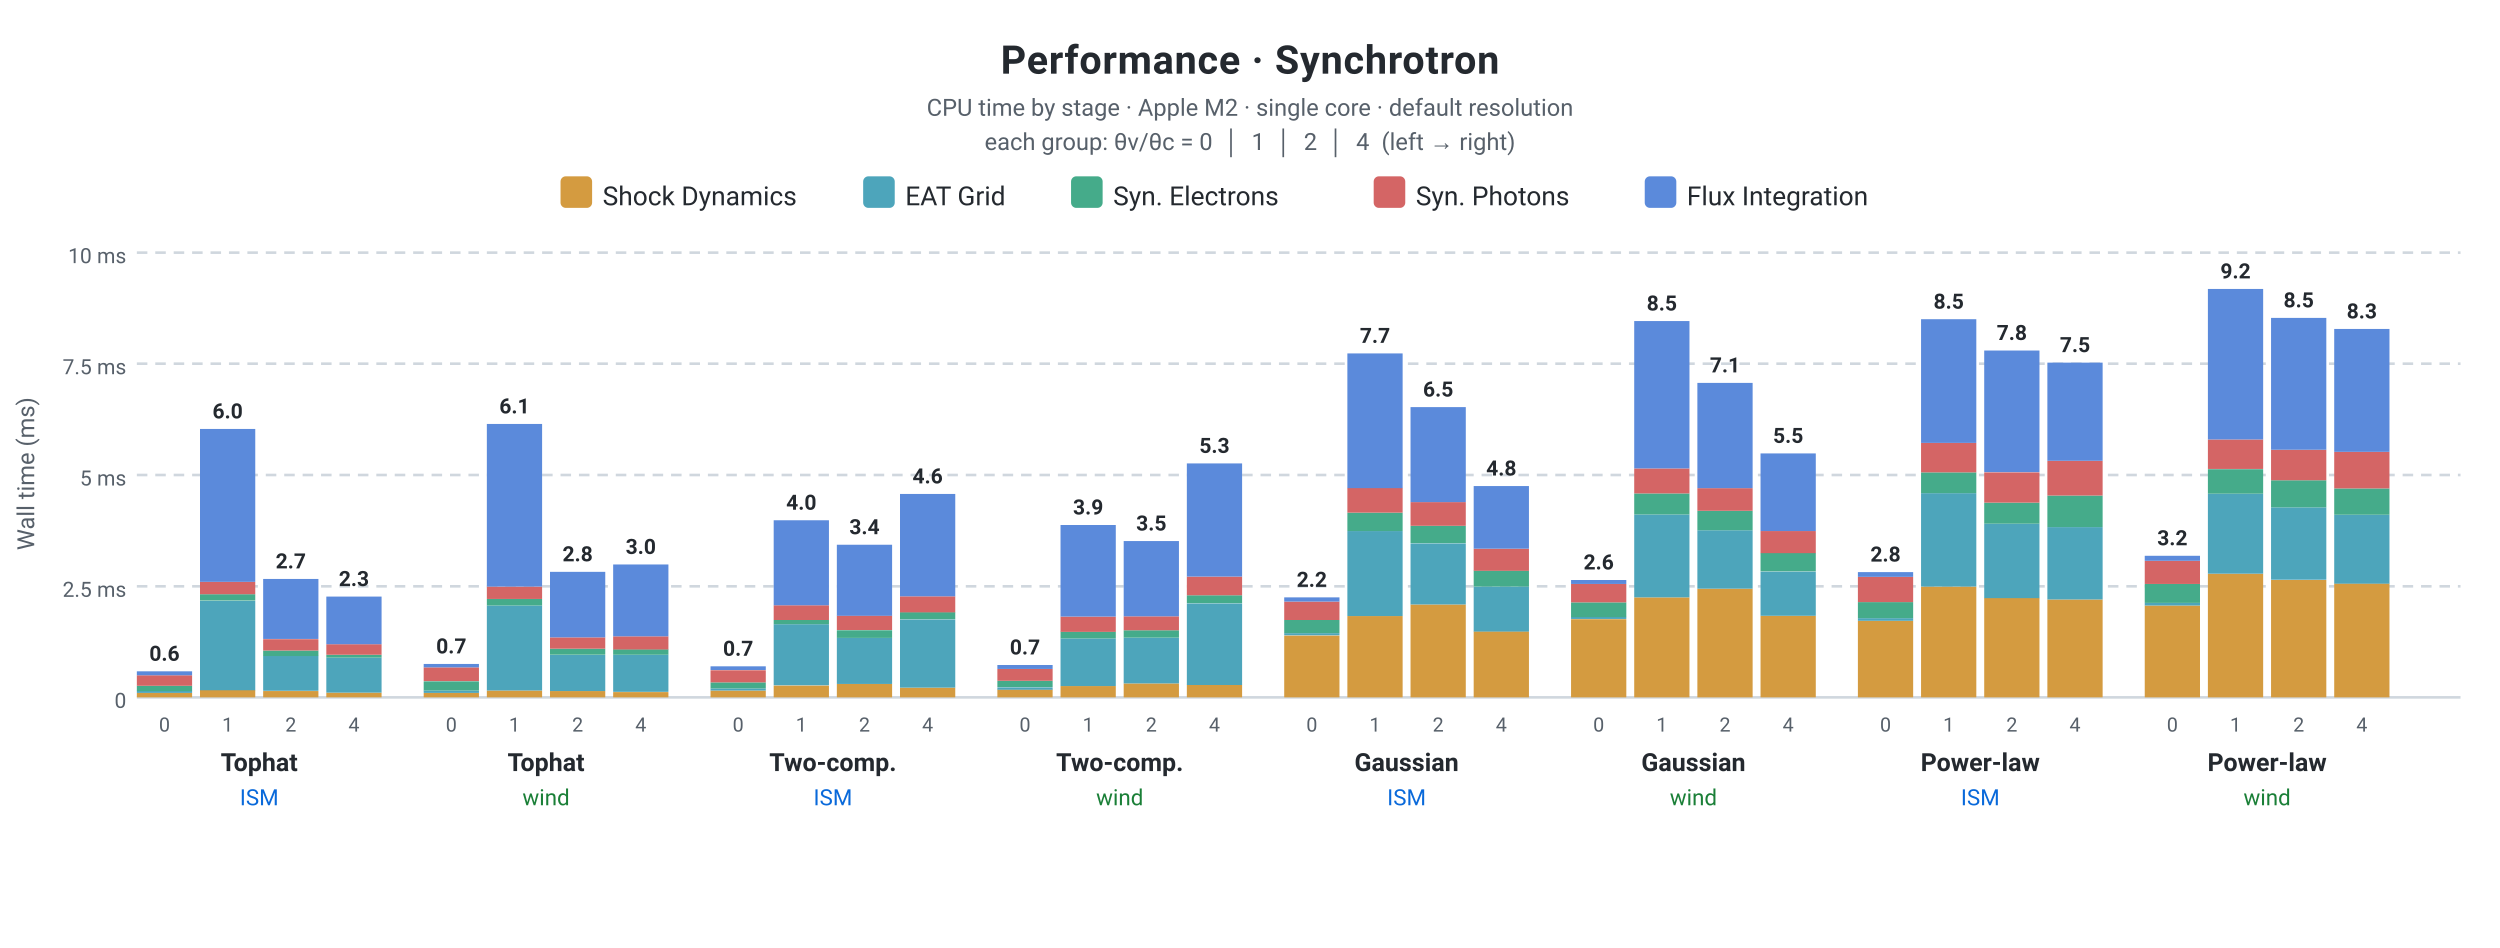
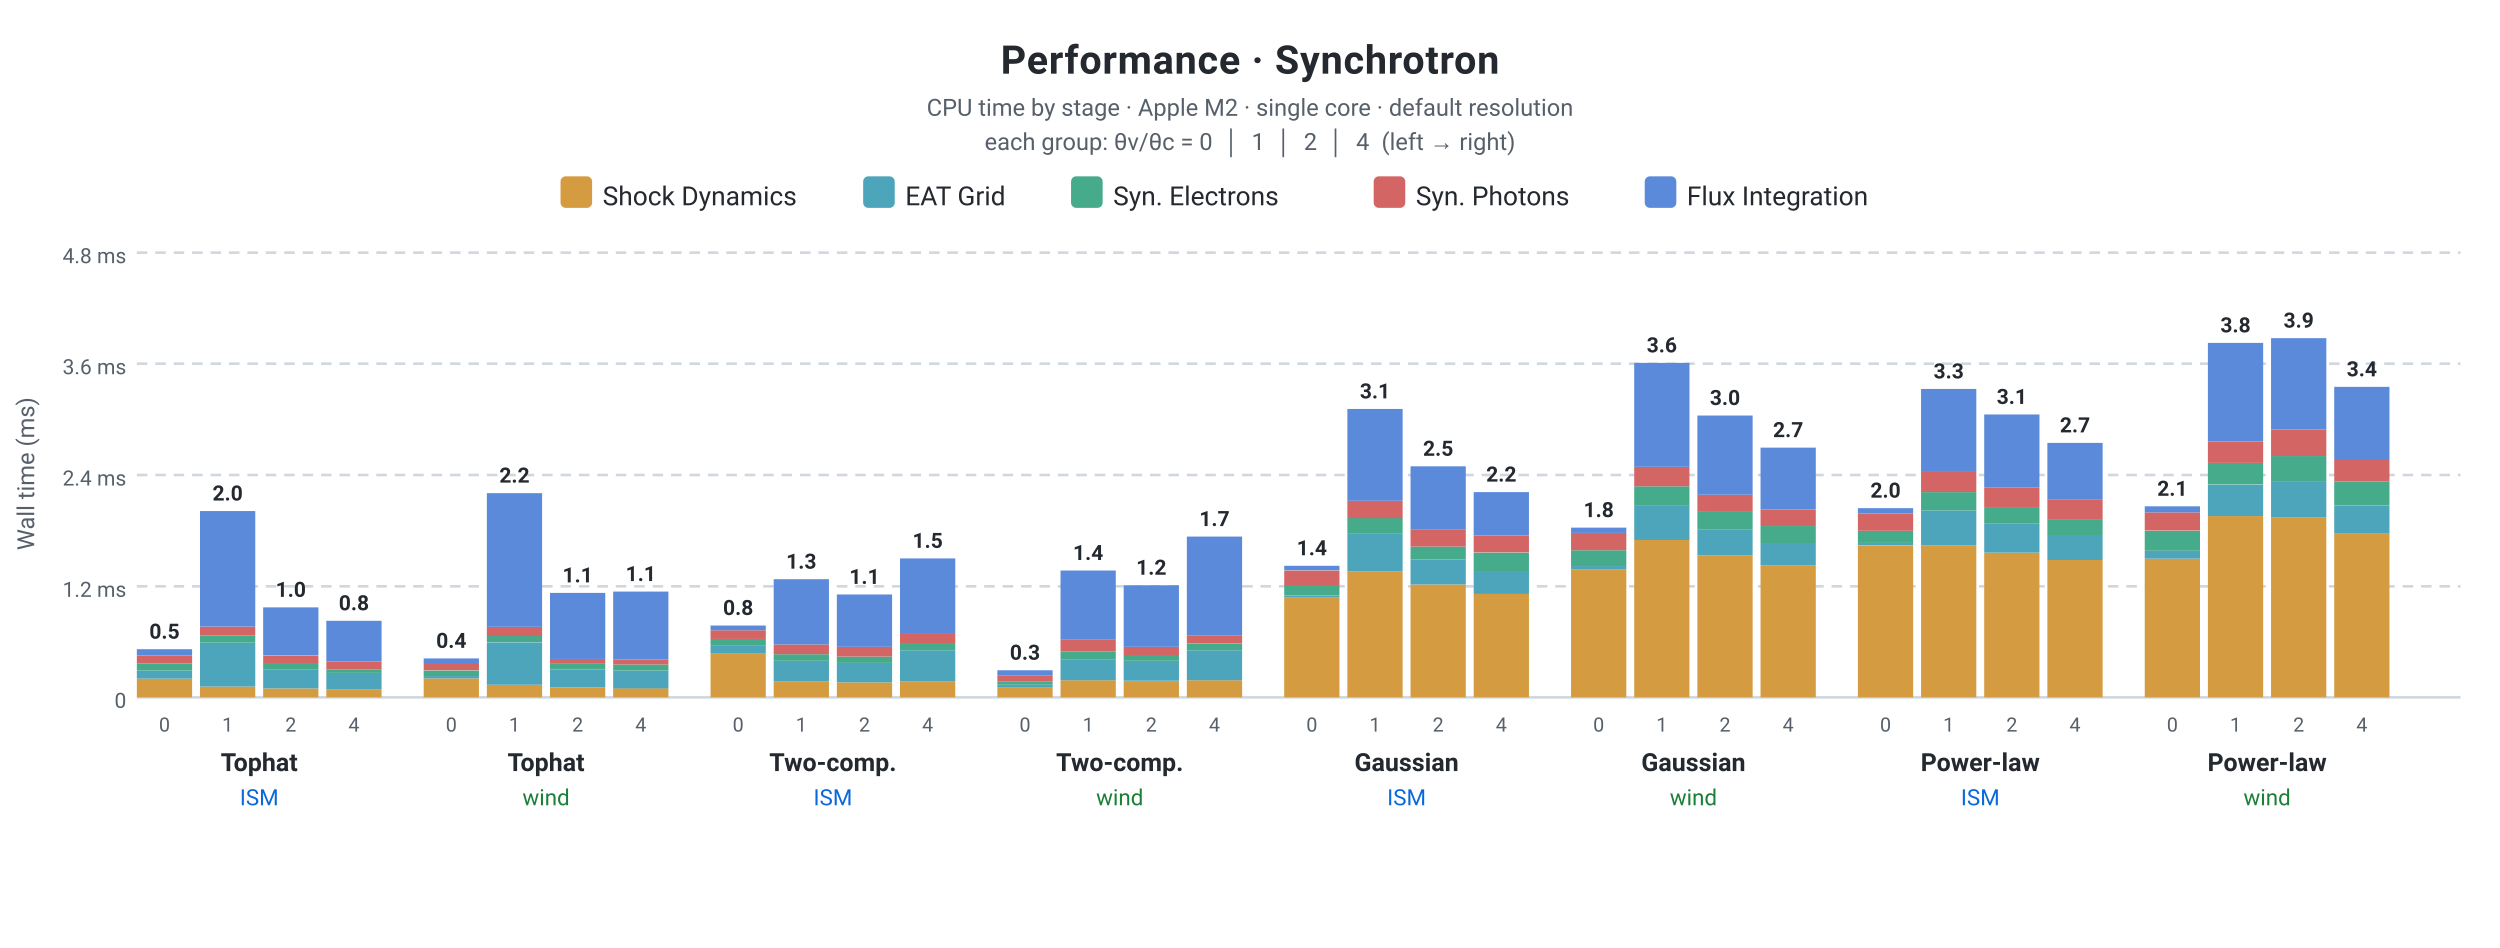
<svg xmlns="http://www.w3.org/2000/svg" viewBox="0 0 950 360" font-family="-apple-system, 'Segoe UI', Roboto, 'Helvetica Neue', Arial, sans-serif">
  <style>
    .cp { fill: #24292F; }
    .cs { fill: #57606A; }
    .cb { fill: #24292F; }
    .mi { fill: #0969DA; }
    .mw { fill: #1A7F37; }
    .gl { stroke: #D0D7DE; fill: none; }
  </style>
  <rect width="950" height="360" fill="transparent" rx="12" />
  <text x="475" y="28" text-anchor="middle" font-size="15" font-weight="700" class="cp" letter-spacing="0.3">Performance · Synchrotron</text>
  <text x="475" y="44" text-anchor="middle" font-size="9" class="cs">CPU time by stage · Apple M2 · single core · default resolution</text>
  <text x="475" y="57" text-anchor="middle" font-size="9" class="cs">each group: θv/θc = 0 │ 1 │ 2 │ 4 (left → right)</text>
  <rect x="213" y="67" width="12" height="12" rx="2" fill="#D49B40" />
  <text x="229" y="78" font-size="10" class="cb">Shock Dynamics</text>
  <rect x="328" y="67" width="12" height="12" rx="2" fill="#4DA5BB" />
  <text x="344" y="78" font-size="10" class="cb">EAT Grid</text>
  <rect x="407" y="67" width="12" height="12" rx="2" fill="#45AB8A" />
  <text x="423" y="78" font-size="10" class="cb">Syn. Electrons</text>
  <rect x="522" y="67" width="12" height="12" rx="2" fill="#D46565" />
  <text x="538" y="78" font-size="10" class="cb">Syn. Photons</text>
  <rect x="625" y="67" width="12" height="12" rx="2" fill="#5B8ADB" />
  <text x="641" y="78" font-size="10" class="cb">Flux Integration</text>
  <line x1="52" y1="265" x2="935" y2="265" class="gl" stroke-width="1" />
  <line x1="52" y1="222.8" x2="935" y2="222.8" class="gl" stroke-width="1" stroke-dasharray="4,3" />
-   <text x="48" y="226.8" text-anchor="end" font-size="8" class="cs">2.5 ms</text>
+   <text x="48" y="226.8" text-anchor="end" font-size="8" class="cs">1.2 ms</text>
  <line x1="52" y1="180.5" x2="935" y2="180.5" class="gl" stroke-width="1" stroke-dasharray="4,3" />
-   <text x="48" y="184.5" text-anchor="end" font-size="8" class="cs">5 ms</text>
+   <text x="48" y="184.5" text-anchor="end" font-size="8" class="cs">2.4 ms</text>
  <line x1="52" y1="138.2" x2="935" y2="138.2" class="gl" stroke-width="1" stroke-dasharray="4,3" />
-   <text x="48" y="142.2" text-anchor="end" font-size="8" class="cs">7.5 ms</text>
+   <text x="48" y="142.2" text-anchor="end" font-size="8" class="cs">3.6 ms</text>
  <line x1="52" y1="96.0" x2="935" y2="96.0" class="gl" stroke-width="1" stroke-dasharray="4,3" />
-   <text x="48" y="100.0" text-anchor="end" font-size="8" class="cs">10 ms</text>
+   <text x="48" y="100.0" text-anchor="end" font-size="8" class="cs">4.8 ms</text>
  <text x="48" y="269" text-anchor="end" font-size="8" class="cs">0</text>
-   <rect x="52.0" y="263.3" width="21" height="1.7" fill="#D49B40" />
-   <rect x="52.0" y="262.5" width="21" height="0.8" fill="#4DA5BB" />
-   <rect x="52.0" y="260.6" width="21" height="2.0" fill="#45AB8A" />
-   <rect x="52.0" y="256.6" width="21" height="4.0" fill="#D46565" />
-   <rect x="52.0" y="255.1" width="21" height="1.5" fill="#5B8ADB" />
-   <text x="62.5" y="251.1" text-anchor="middle" font-size="8" font-weight="600" class="cb">0.6</text>
-   <rect x="76.0" y="262.2" width="21" height="2.8" fill="#D49B40" />
-   <rect x="76.0" y="228.3" width="21" height="34.0" fill="#4DA5BB" />
-   <rect x="76.0" y="225.8" width="21" height="2.4" fill="#45AB8A" />
-   <rect x="76.0" y="221.1" width="21" height="4.7" fill="#D46565" />
-   <rect x="76.0" y="163.0" width="21" height="58.1" fill="#5B8ADB" />
-   <text x="86.5" y="159.0" text-anchor="middle" font-size="8" font-weight="600" class="cb">6.0</text>
-   <rect x="100.0" y="262.6" width="21" height="2.4" fill="#D49B40" />
-   <rect x="100.0" y="249.2" width="21" height="13.3" fill="#4DA5BB" />
-   <rect x="100.0" y="247.2" width="21" height="2.1" fill="#45AB8A" />
-   <rect x="100.0" y="242.9" width="21" height="4.3" fill="#D46565" />
-   <rect x="100.0" y="220.0" width="21" height="22.8" fill="#5B8ADB" />
-   <text x="110.5" y="216.0" text-anchor="middle" font-size="8" font-weight="600" class="cb">2.7</text>
-   <rect x="124.0" y="263.2" width="21" height="1.8" fill="#D49B40" />
-   <rect x="124.0" y="249.9" width="21" height="13.3" fill="#4DA5BB" />
-   <rect x="124.0" y="248.8" width="21" height="1.1" fill="#45AB8A" />
-   <rect x="124.0" y="244.8" width="21" height="4.0" fill="#D46565" />
-   <rect x="124.0" y="226.7" width="21" height="18.1" fill="#5B8ADB" />
-   <text x="134.5" y="222.7" text-anchor="middle" font-size="8" font-weight="600" class="cb">2.3</text>
-   <rect x="161.0" y="263.3" width="21" height="1.7" fill="#D49B40" />
-   <rect x="161.0" y="262.4" width="21" height="0.9" fill="#4DA5BB" />
-   <rect x="161.0" y="258.9" width="21" height="3.5" fill="#45AB8A" />
-   <rect x="161.0" y="253.6" width="21" height="5.2" fill="#D46565" />
-   <rect x="161.0" y="252.3" width="21" height="1.3" fill="#5B8ADB" />
-   <text x="171.5" y="248.3" text-anchor="middle" font-size="8" font-weight="600" class="cb">0.7</text>
-   <rect x="185.0" y="262.4" width="21" height="2.6" fill="#D49B40" />
-   <rect x="185.0" y="230.1" width="21" height="32.3" fill="#4DA5BB" />
-   <rect x="185.0" y="227.6" width="21" height="2.5" fill="#45AB8A" />
-   <rect x="185.0" y="222.9" width="21" height="4.7" fill="#D46565" />
-   <rect x="185.0" y="161.1" width="21" height="61.8" fill="#5B8ADB" />
-   <text x="195.5" y="157.1" text-anchor="middle" font-size="8" font-weight="600" class="cb">6.1</text>
-   <rect x="209.0" y="262.6" width="21" height="2.4" fill="#D49B40" />
-   <rect x="209.0" y="248.9" width="21" height="13.7" fill="#4DA5BB" />
-   <rect x="209.0" y="246.5" width="21" height="2.3" fill="#45AB8A" />
-   <rect x="209.0" y="242.2" width="21" height="4.3" fill="#D46565" />
-   <rect x="209.0" y="217.3" width="21" height="24.9" fill="#5B8ADB" />
-   <text x="219.5" y="213.3" text-anchor="middle" font-size="8" font-weight="600" class="cb">2.8</text>
-   <rect x="233.0" y="263.0" width="21" height="2.0" fill="#D49B40" />
-   <rect x="233.0" y="248.8" width="21" height="14.1" fill="#4DA5BB" />
-   <rect x="233.0" y="246.7" width="21" height="2.1" fill="#45AB8A" />
-   <rect x="233.0" y="241.8" width="21" height="5.0" fill="#D46565" />
-   <rect x="233.0" y="214.5" width="21" height="27.3" fill="#5B8ADB" />
-   <text x="243.5" y="210.5" text-anchor="middle" font-size="8" font-weight="600" class="cb">3.0</text>
-   <rect x="270.0" y="262.4" width="21" height="2.6" fill="#D49B40" />
-   <rect x="270.0" y="261.6" width="21" height="0.8" fill="#4DA5BB" />
-   <rect x="270.0" y="259.3" width="21" height="2.3" fill="#45AB8A" />
-   <rect x="270.0" y="254.7" width="21" height="4.6" fill="#D46565" />
-   <rect x="270.0" y="253.2" width="21" height="1.4" fill="#5B8ADB" />
-   <text x="280.5" y="249.2" text-anchor="middle" font-size="8" font-weight="600" class="cb">0.7</text>
-   <rect x="294.0" y="260.5" width="21" height="4.5" fill="#D49B40" />
-   <rect x="294.0" y="237.2" width="21" height="23.2" fill="#4DA5BB" />
-   <rect x="294.0" y="235.6" width="21" height="1.6" fill="#45AB8A" />
-   <rect x="294.0" y="230.0" width="21" height="5.6" fill="#D46565" />
-   <rect x="294.0" y="197.7" width="21" height="32.3" fill="#5B8ADB" />
-   <text x="304.5" y="193.7" text-anchor="middle" font-size="8" font-weight="600" class="cb">4.0</text>
-   <rect x="318.0" y="259.9" width="21" height="5.1" fill="#D49B40" />
-   <rect x="318.0" y="242.4" width="21" height="17.5" fill="#4DA5BB" />
-   <rect x="318.0" y="239.5" width="21" height="2.9" fill="#45AB8A" />
-   <rect x="318.0" y="233.9" width="21" height="5.5" fill="#D46565" />
-   <rect x="318.0" y="207.0" width="21" height="27.0" fill="#5B8ADB" />
-   <text x="328.5" y="203.0" text-anchor="middle" font-size="8" font-weight="600" class="cb">3.4</text>
-   <rect x="342.0" y="261.3" width="21" height="3.7" fill="#D49B40" />
-   <rect x="342.0" y="235.4" width="21" height="25.9" fill="#4DA5BB" />
-   <rect x="342.0" y="232.6" width="21" height="2.7" fill="#45AB8A" />
-   <rect x="342.0" y="226.6" width="21" height="6.1" fill="#D46565" />
-   <rect x="342.0" y="187.7" width="21" height="38.9" fill="#5B8ADB" />
-   <text x="352.5" y="183.7" text-anchor="middle" font-size="8" font-weight="600" class="cb">4.6</text>
-   <rect x="379.0" y="262.0" width="21" height="3.0" fill="#D49B40" />
-   <rect x="379.0" y="261.2" width="21" height="0.9" fill="#4DA5BB" />
-   <rect x="379.0" y="258.7" width="21" height="2.4" fill="#45AB8A" />
-   <rect x="379.0" y="254.2" width="21" height="4.5" fill="#D46565" />
-   <rect x="379.0" y="252.7" width="21" height="1.5" fill="#5B8ADB" />
-   <text x="389.5" y="248.7" text-anchor="middle" font-size="8" font-weight="600" class="cb">0.7</text>
-   <rect x="403.0" y="260.7" width="21" height="4.3" fill="#D49B40" />
-   <rect x="403.0" y="242.6" width="21" height="18.1" fill="#4DA5BB" />
-   <rect x="403.0" y="240.0" width="21" height="2.6" fill="#45AB8A" />
-   <rect x="403.0" y="234.3" width="21" height="5.8" fill="#D46565" />
-   <rect x="403.0" y="199.5" width="21" height="34.8" fill="#5B8ADB" />
-   <text x="413.5" y="195.5" text-anchor="middle" font-size="8" font-weight="600" class="cb">3.9</text>
-   <rect x="427.0" y="259.7" width="21" height="5.3" fill="#D49B40" />
-   <rect x="427.0" y="242.3" width="21" height="17.4" fill="#4DA5BB" />
-   <rect x="427.0" y="239.5" width="21" height="2.8" fill="#45AB8A" />
-   <rect x="427.0" y="234.2" width="21" height="5.3" fill="#D46565" />
-   <rect x="427.0" y="205.6" width="21" height="28.6" fill="#5B8ADB" />
-   <text x="437.5" y="201.6" text-anchor="middle" font-size="8" font-weight="600" class="cb">3.5</text>
-   <rect x="451.0" y="260.2" width="21" height="4.8" fill="#D49B40" />
-   <rect x="451.0" y="229.3" width="21" height="31.0" fill="#4DA5BB" />
-   <rect x="451.0" y="226.2" width="21" height="3.0" fill="#45AB8A" />
-   <rect x="451.0" y="219.1" width="21" height="7.1" fill="#D46565" />
-   <rect x="451.0" y="176.1" width="21" height="43.0" fill="#5B8ADB" />
-   <text x="461.5" y="172.1" text-anchor="middle" font-size="8" font-weight="600" class="cb">5.3</text>
-   <rect x="488.0" y="241.5" width="21" height="23.5" fill="#D49B40" />
-   <rect x="488.0" y="240.6" width="21" height="0.8" fill="#4DA5BB" />
-   <rect x="488.0" y="235.6" width="21" height="5.0" fill="#45AB8A" />
-   <rect x="488.0" y="228.6" width="21" height="7.0" fill="#D46565" />
-   <rect x="488.0" y="227.0" width="21" height="1.6" fill="#5B8ADB" />
-   <text x="498.5" y="223.0" text-anchor="middle" font-size="8" font-weight="600" class="cb">2.2</text>
-   <rect x="512.0" y="234.1" width="21" height="30.9" fill="#D49B40" />
-   <rect x="512.0" y="201.8" width="21" height="32.3" fill="#4DA5BB" />
-   <rect x="512.0" y="194.8" width="21" height="7.0" fill="#45AB8A" />
-   <rect x="512.0" y="185.4" width="21" height="9.4" fill="#D46565" />
-   <rect x="512.0" y="134.3" width="21" height="51.2" fill="#5B8ADB" />
-   <text x="522.5" y="130.3" text-anchor="middle" font-size="8" font-weight="600" class="cb">7.7</text>
-   <rect x="536.0" y="229.7" width="21" height="35.3" fill="#D49B40" />
-   <rect x="536.0" y="206.5" width="21" height="23.2" fill="#4DA5BB" />
-   <rect x="536.0" y="199.8" width="21" height="6.6" fill="#45AB8A" />
-   <rect x="536.0" y="190.8" width="21" height="9.0" fill="#D46565" />
-   <rect x="536.0" y="154.7" width="21" height="36.1" fill="#5B8ADB" />
-   <text x="546.5" y="150.7" text-anchor="middle" font-size="8" font-weight="600" class="cb">6.5</text>
-   <rect x="560.0" y="239.9" width="21" height="25.1" fill="#D49B40" />
-   <rect x="560.0" y="222.9" width="21" height="17.1" fill="#4DA5BB" />
-   <rect x="560.0" y="216.8" width="21" height="6.1" fill="#45AB8A" />
-   <rect x="560.0" y="208.5" width="21" height="8.4" fill="#D46565" />
-   <rect x="560.0" y="184.7" width="21" height="23.8" fill="#5B8ADB" />
-   <text x="570.5" y="180.7" text-anchor="middle" font-size="8" font-weight="600" class="cb">4.8</text>
-   <rect x="597.0" y="235.3" width="21" height="29.7" fill="#D49B40" />
-   <rect x="597.0" y="234.4" width="21" height="0.8" fill="#4DA5BB" />
-   <rect x="597.0" y="228.9" width="21" height="5.6" fill="#45AB8A" />
-   <rect x="597.0" y="221.9" width="21" height="7.0" fill="#D46565" />
-   <rect x="597.0" y="220.4" width="21" height="1.5" fill="#5B8ADB" />
-   <text x="607.5" y="216.4" text-anchor="middle" font-size="8" font-weight="600" class="cb">2.6</text>
-   <rect x="621.0" y="227.0" width="21" height="38.0" fill="#D49B40" />
-   <rect x="621.0" y="195.5" width="21" height="31.5" fill="#4DA5BB" />
-   <rect x="621.0" y="187.5" width="21" height="8.0" fill="#45AB8A" />
-   <rect x="621.0" y="178.0" width="21" height="9.5" fill="#D46565" />
-   <rect x="621.0" y="122.0" width="21" height="56.0" fill="#5B8ADB" />
-   <text x="631.5" y="118.0" text-anchor="middle" font-size="8" font-weight="600" class="cb">8.5</text>
-   <rect x="645.0" y="223.7" width="21" height="41.3" fill="#D49B40" />
-   <rect x="645.0" y="201.5" width="21" height="22.2" fill="#4DA5BB" />
-   <rect x="645.0" y="194.1" width="21" height="7.4" fill="#45AB8A" />
-   <rect x="645.0" y="185.5" width="21" height="8.6" fill="#D46565" />
-   <rect x="645.0" y="145.5" width="21" height="40.0" fill="#5B8ADB" />
-   <text x="655.5" y="141.5" text-anchor="middle" font-size="8" font-weight="600" class="cb">7.1</text>
-   <rect x="669.0" y="234.0" width="21" height="31.0" fill="#D49B40" />
-   <rect x="669.0" y="217.2" width="21" height="16.8" fill="#4DA5BB" />
-   <rect x="669.0" y="210.1" width="21" height="7.0" fill="#45AB8A" />
-   <rect x="669.0" y="201.8" width="21" height="8.4" fill="#D46565" />
-   <rect x="669.0" y="172.3" width="21" height="29.5" fill="#5B8ADB" />
-   <text x="679.5" y="168.3" text-anchor="middle" font-size="8" font-weight="600" class="cb">5.5</text>
-   <rect x="706.0" y="235.9" width="21" height="29.1" fill="#D49B40" />
-   <rect x="706.0" y="234.9" width="21" height="1.0" fill="#4DA5BB" />
-   <rect x="706.0" y="228.8" width="21" height="6.1" fill="#45AB8A" />
-   <rect x="706.0" y="219.2" width="21" height="9.6" fill="#D46565" />
-   <rect x="706.0" y="217.4" width="21" height="1.8" fill="#5B8ADB" />
-   <text x="716.5" y="213.4" text-anchor="middle" font-size="8" font-weight="600" class="cb">2.8</text>
-   <rect x="730.0" y="222.9" width="21" height="42.1" fill="#D49B40" />
-   <rect x="730.0" y="187.4" width="21" height="35.5" fill="#4DA5BB" />
-   <rect x="730.0" y="179.5" width="21" height="7.9" fill="#45AB8A" />
-   <rect x="730.0" y="168.3" width="21" height="11.2" fill="#D46565" />
-   <rect x="730.0" y="121.3" width="21" height="47.0" fill="#5B8ADB" />
-   <text x="740.5" y="117.3" text-anchor="middle" font-size="8" font-weight="600" class="cb">8.5</text>
-   <rect x="754.0" y="227.2" width="21" height="37.8" fill="#D49B40" />
-   <rect x="754.0" y="199.0" width="21" height="28.3" fill="#4DA5BB" />
-   <rect x="754.0" y="191.0" width="21" height="8.0" fill="#45AB8A" />
-   <rect x="754.0" y="179.5" width="21" height="11.5" fill="#D46565" />
-   <rect x="754.0" y="133.2" width="21" height="46.2" fill="#5B8ADB" />
-   <text x="764.5" y="129.2" text-anchor="middle" font-size="8" font-weight="600" class="cb">7.8</text>
-   <rect x="778.0" y="227.8" width="21" height="37.2" fill="#D49B40" />
-   <rect x="778.0" y="200.3" width="21" height="27.5" fill="#4DA5BB" />
-   <rect x="778.0" y="188.3" width="21" height="12.0" fill="#45AB8A" />
-   <rect x="778.0" y="175.1" width="21" height="13.2" fill="#D46565" />
-   <rect x="778.0" y="137.8" width="21" height="37.3" fill="#5B8ADB" />
-   <text x="788.5" y="133.8" text-anchor="middle" font-size="8" font-weight="600" class="cb">7.5</text>
-   <rect x="815.0" y="230.1" width="21" height="34.9" fill="#D49B40" />
-   <rect x="815.0" y="229.1" width="21" height="1.0" fill="#4DA5BB" />
-   <rect x="815.0" y="221.9" width="21" height="7.2" fill="#45AB8A" />
-   <rect x="815.0" y="213.1" width="21" height="8.8" fill="#D46565" />
-   <rect x="815.0" y="211.2" width="21" height="1.9" fill="#5B8ADB" />
-   <text x="825.5" y="207.2" text-anchor="middle" font-size="8" font-weight="600" class="cb">3.2</text>
-   <rect x="839.0" y="218.0" width="21" height="47.0" fill="#D49B40" />
-   <rect x="839.0" y="187.6" width="21" height="30.4" fill="#4DA5BB" />
-   <rect x="839.0" y="178.3" width="21" height="9.3" fill="#45AB8A" />
-   <rect x="839.0" y="167.0" width="21" height="11.2" fill="#D46565" />
-   <rect x="839.0" y="109.8" width="21" height="57.2" fill="#5B8ADB" />
-   <text x="849.5" y="105.8" text-anchor="middle" font-size="8" font-weight="600" class="cb">9.2</text>
-   <rect x="863.0" y="220.4" width="21" height="44.6" fill="#D49B40" />
-   <rect x="863.0" y="192.8" width="21" height="27.5" fill="#4DA5BB" />
-   <rect x="863.0" y="182.5" width="21" height="10.3" fill="#45AB8A" />
-   <rect x="863.0" y="170.9" width="21" height="11.6" fill="#D46565" />
-   <rect x="863.0" y="120.8" width="21" height="50.1" fill="#5B8ADB" />
-   <text x="873.5" y="116.8" text-anchor="middle" font-size="8" font-weight="600" class="cb">8.5</text>
-   <rect x="887.0" y="221.7" width="21" height="43.3" fill="#D49B40" />
-   <rect x="887.0" y="195.6" width="21" height="26.2" fill="#4DA5BB" />
-   <rect x="887.0" y="185.6" width="21" height="10.0" fill="#45AB8A" />
-   <rect x="887.0" y="171.7" width="21" height="13.9" fill="#D46565" />
-   <rect x="887.0" y="125.0" width="21" height="46.7" fill="#5B8ADB" />
-   <text x="897.5" y="121.0" text-anchor="middle" font-size="8" font-weight="600" class="cb">8.3</text>
+   <rect x="52.0" y="257.9" width="21" height="7.1" fill="#D49B40" />
+   <rect x="52.0" y="254.8" width="21" height="3.1" fill="#4DA5BB" />
+   <rect x="52.0" y="252.1" width="21" height="2.7" fill="#45AB8A" />
+   <rect x="52.0" y="249.0" width="21" height="3.1" fill="#D46565" />
+   <rect x="52.0" y="246.7" width="21" height="2.2" fill="#5B8ADB" />
+   <text x="62.5" y="242.7" text-anchor="middle" font-size="8" font-weight="600" class="cb">0.5</text>
+   <rect x="76.0" y="260.9" width="21" height="4.1" fill="#D49B40" />
+   <rect x="76.0" y="244.2" width="21" height="16.7" fill="#4DA5BB" />
+   <rect x="76.0" y="241.5" width="21" height="2.7" fill="#45AB8A" />
+   <rect x="76.0" y="238.1" width="21" height="3.4" fill="#D46565" />
+   <rect x="76.0" y="194.2" width="21" height="43.9" fill="#5B8ADB" />
+   <text x="86.5" y="190.2" text-anchor="middle" font-size="8" font-weight="600" class="cb">2.0</text>
+   <rect x="100.0" y="261.6" width="21" height="3.4" fill="#D49B40" />
+   <rect x="100.0" y="254.5" width="21" height="7.1" fill="#4DA5BB" />
+   <rect x="100.0" y="252.3" width="21" height="2.2" fill="#45AB8A" />
+   <rect x="100.0" y="249.2" width="21" height="3.1" fill="#D46565" />
+   <rect x="100.0" y="230.8" width="21" height="18.3" fill="#5B8ADB" />
+   <text x="110.5" y="226.8" text-anchor="middle" font-size="8" font-weight="600" class="cb">1.0</text>
+   <rect x="124.0" y="261.9" width="21" height="3.1" fill="#D49B40" />
+   <rect x="124.0" y="255.7" width="21" height="6.2" fill="#4DA5BB" />
+   <rect x="124.0" y="254.4" width="21" height="1.3" fill="#45AB8A" />
+   <rect x="124.0" y="251.4" width="21" height="3.0" fill="#D46565" />
+   <rect x="124.0" y="235.9" width="21" height="15.5" fill="#5B8ADB" />
+   <text x="134.5" y="231.9" text-anchor="middle" font-size="8" font-weight="600" class="cb">0.8</text>
+   <rect x="161.0" y="257.8" width="21" height="7.2" fill="#D49B40" />
+   <rect x="161.0" y="256.9" width="21" height="0.9" fill="#4DA5BB" />
+   <rect x="161.0" y="254.8" width="21" height="2.1" fill="#45AB8A" />
+   <rect x="161.0" y="251.9" width="21" height="2.8" fill="#D46565" />
+   <rect x="161.0" y="250.2" width="21" height="1.8" fill="#5B8ADB" />
+   <text x="171.5" y="246.2" text-anchor="middle" font-size="8" font-weight="600" class="cb">0.4</text>
+   <rect x="185.0" y="260.2" width="21" height="4.8" fill="#D49B40" />
+   <rect x="185.0" y="244.1" width="21" height="16.1" fill="#4DA5BB" />
+   <rect x="185.0" y="241.6" width="21" height="2.4" fill="#45AB8A" />
+   <rect x="185.0" y="238.2" width="21" height="3.5" fill="#D46565" />
+   <rect x="185.0" y="187.4" width="21" height="50.8" fill="#5B8ADB" />
+   <text x="195.5" y="183.4" text-anchor="middle" font-size="8" font-weight="600" class="cb">2.2</text>
+   <rect x="209.0" y="261.2" width="21" height="3.8" fill="#D49B40" />
+   <rect x="209.0" y="254.3" width="21" height="6.9" fill="#4DA5BB" />
+   <rect x="209.0" y="252.0" width="21" height="2.2" fill="#45AB8A" />
+   <rect x="209.0" y="250.4" width="21" height="1.6" fill="#D46565" />
+   <rect x="209.0" y="225.3" width="21" height="25.1" fill="#5B8ADB" />
+   <text x="219.5" y="221.3" text-anchor="middle" font-size="8" font-weight="600" class="cb">1.1</text>
+   <rect x="233.0" y="261.5" width="21" height="3.5" fill="#D49B40" />
+   <rect x="233.0" y="254.8" width="21" height="6.8" fill="#4DA5BB" />
+   <rect x="233.0" y="252.5" width="21" height="2.3" fill="#45AB8A" />
+   <rect x="233.0" y="250.6" width="21" height="1.9" fill="#D46565" />
+   <rect x="233.0" y="224.8" width="21" height="25.8" fill="#5B8ADB" />
+   <text x="243.5" y="220.8" text-anchor="middle" font-size="8" font-weight="600" class="cb">1.1</text>
+   <rect x="270.0" y="248.4" width="21" height="16.6" fill="#D49B40" />
+   <rect x="270.0" y="245.4" width="21" height="3.0" fill="#4DA5BB" />
+   <rect x="270.0" y="242.8" width="21" height="2.6" fill="#45AB8A" />
+   <rect x="270.0" y="239.5" width="21" height="3.3" fill="#D46565" />
+   <rect x="270.0" y="237.7" width="21" height="1.8" fill="#5B8ADB" />
+   <text x="280.5" y="233.7" text-anchor="middle" font-size="8" font-weight="600" class="cb">0.8</text>
+   <rect x="294.0" y="259.0" width="21" height="6.0" fill="#D49B40" />
+   <rect x="294.0" y="251.1" width="21" height="7.9" fill="#4DA5BB" />
+   <rect x="294.0" y="248.6" width="21" height="2.5" fill="#45AB8A" />
+   <rect x="294.0" y="244.9" width="21" height="3.7" fill="#D46565" />
+   <rect x="294.0" y="220.1" width="21" height="24.8" fill="#5B8ADB" />
+   <text x="304.5" y="216.1" text-anchor="middle" font-size="8" font-weight="600" class="cb">1.3</text>
+   <rect x="318.0" y="259.3" width="21" height="5.7" fill="#D49B40" />
+   <rect x="318.0" y="251.9" width="21" height="7.4" fill="#4DA5BB" />
+   <rect x="318.0" y="249.5" width="21" height="2.4" fill="#45AB8A" />
+   <rect x="318.0" y="245.8" width="21" height="3.7" fill="#D46565" />
+   <rect x="318.0" y="225.9" width="21" height="19.9" fill="#5B8ADB" />
+   <text x="328.5" y="221.9" text-anchor="middle" font-size="8" font-weight="600" class="cb">1.1</text>
+   <rect x="342.0" y="259.0" width="21" height="6.0" fill="#D49B40" />
+   <rect x="342.0" y="247.1" width="21" height="11.9" fill="#4DA5BB" />
+   <rect x="342.0" y="244.7" width="21" height="2.4" fill="#45AB8A" />
+   <rect x="342.0" y="240.9" width="21" height="3.8" fill="#D46565" />
+   <rect x="342.0" y="212.2" width="21" height="28.7" fill="#5B8ADB" />
+   <text x="352.5" y="208.2" text-anchor="middle" font-size="8" font-weight="600" class="cb">1.5</text>
+   <rect x="379.0" y="261.1" width="21" height="3.9" fill="#D49B40" />
+   <rect x="379.0" y="260.2" width="21" height="0.9" fill="#4DA5BB" />
+   <rect x="379.0" y="258.9" width="21" height="1.3" fill="#45AB8A" />
+   <rect x="379.0" y="256.6" width="21" height="2.3" fill="#D46565" />
+   <rect x="379.0" y="254.7" width="21" height="1.9" fill="#5B8ADB" />
+   <text x="389.5" y="250.7" text-anchor="middle" font-size="8" font-weight="600" class="cb">0.3</text>
+   <rect x="403.0" y="258.5" width="21" height="6.5" fill="#D49B40" />
+   <rect x="403.0" y="250.7" width="21" height="7.8" fill="#4DA5BB" />
+   <rect x="403.0" y="247.6" width="21" height="3.1" fill="#45AB8A" />
+   <rect x="403.0" y="242.9" width="21" height="4.7" fill="#D46565" />
+   <rect x="403.0" y="216.8" width="21" height="26.1" fill="#5B8ADB" />
+   <text x="413.5" y="212.8" text-anchor="middle" font-size="8" font-weight="600" class="cb">1.4</text>
+   <rect x="427.0" y="258.8" width="21" height="6.2" fill="#D49B40" />
+   <rect x="427.0" y="251.1" width="21" height="7.6" fill="#4DA5BB" />
+   <rect x="427.0" y="248.8" width="21" height="2.3" fill="#45AB8A" />
+   <rect x="427.0" y="245.8" width="21" height="3.1" fill="#D46565" />
+   <rect x="427.0" y="222.4" width="21" height="23.4" fill="#5B8ADB" />
+   <text x="437.5" y="218.4" text-anchor="middle" font-size="8" font-weight="600" class="cb">1.2</text>
+   <rect x="451.0" y="258.5" width="21" height="6.5" fill="#D49B40" />
+   <rect x="451.0" y="247.1" width="21" height="11.4" fill="#4DA5BB" />
+   <rect x="451.0" y="244.7" width="21" height="2.4" fill="#45AB8A" />
+   <rect x="451.0" y="241.4" width="21" height="3.2" fill="#D46565" />
+   <rect x="451.0" y="203.9" width="21" height="37.5" fill="#5B8ADB" />
+   <text x="461.5" y="199.9" text-anchor="middle" font-size="8" font-weight="600" class="cb">1.7</text>
+   <rect x="488.0" y="227.1" width="21" height="37.9" fill="#D49B40" />
+   <rect x="488.0" y="226.2" width="21" height="0.9" fill="#4DA5BB" />
+   <rect x="488.0" y="222.3" width="21" height="3.8" fill="#45AB8A" />
+   <rect x="488.0" y="216.8" width="21" height="5.5" fill="#D46565" />
+   <rect x="488.0" y="215.0" width="21" height="1.7" fill="#5B8ADB" />
+   <text x="498.5" y="211.0" text-anchor="middle" font-size="8" font-weight="600" class="cb">1.4</text>
+   <rect x="512.0" y="217.2" width="21" height="47.8" fill="#D49B40" />
+   <rect x="512.0" y="202.6" width="21" height="14.6" fill="#4DA5BB" />
+   <rect x="512.0" y="196.8" width="21" height="5.8" fill="#45AB8A" />
+   <rect x="512.0" y="190.3" width="21" height="6.6" fill="#D46565" />
+   <rect x="512.0" y="155.4" width="21" height="34.9" fill="#5B8ADB" />
+   <text x="522.5" y="151.4" text-anchor="middle" font-size="8" font-weight="600" class="cb">3.1</text>
+   <rect x="536.0" y="222.1" width="21" height="42.9" fill="#D49B40" />
+   <rect x="536.0" y="212.6" width="21" height="9.5" fill="#4DA5BB" />
+   <rect x="536.0" y="207.7" width="21" height="4.9" fill="#45AB8A" />
+   <rect x="536.0" y="201.1" width="21" height="6.6" fill="#D46565" />
+   <rect x="536.0" y="177.2" width="21" height="23.9" fill="#5B8ADB" />
+   <text x="546.5" y="173.2" text-anchor="middle" font-size="8" font-weight="600" class="cb">2.5</text>
+   <rect x="560.0" y="225.7" width="21" height="39.3" fill="#D49B40" />
+   <rect x="560.0" y="217.0" width="21" height="8.7" fill="#4DA5BB" />
+   <rect x="560.0" y="210.0" width="21" height="7.1" fill="#45AB8A" />
+   <rect x="560.0" y="203.5" width="21" height="6.4" fill="#D46565" />
+   <rect x="560.0" y="187.0" width="21" height="16.5" fill="#5B8ADB" />
+   <text x="570.5" y="183.0" text-anchor="middle" font-size="8" font-weight="600" class="cb">2.2</text>
+   <rect x="597.0" y="216.3" width="21" height="48.7" fill="#D49B40" />
+   <rect x="597.0" y="215.1" width="21" height="1.2" fill="#4DA5BB" />
+   <rect x="597.0" y="209.1" width="21" height="6.0" fill="#45AB8A" />
+   <rect x="597.0" y="202.5" width="21" height="6.6" fill="#D46565" />
+   <rect x="597.0" y="200.5" width="21" height="2.0" fill="#5B8ADB" />
+   <text x="607.5" y="196.5" text-anchor="middle" font-size="8" font-weight="600" class="cb">1.8</text>
+   <rect x="621.0" y="205.2" width="21" height="59.8" fill="#D49B40" />
+   <rect x="621.0" y="192.0" width="21" height="13.2" fill="#4DA5BB" />
+   <rect x="621.0" y="184.8" width="21" height="7.3" fill="#45AB8A" />
+   <rect x="621.0" y="177.4" width="21" height="7.4" fill="#D46565" />
+   <rect x="621.0" y="137.9" width="21" height="39.5" fill="#5B8ADB" />
+   <text x="631.5" y="133.9" text-anchor="middle" font-size="8" font-weight="600" class="cb">3.6</text>
+   <rect x="645.0" y="211.0" width="21" height="54.0" fill="#D49B40" />
+   <rect x="645.0" y="201.3" width="21" height="9.7" fill="#4DA5BB" />
+   <rect x="645.0" y="194.4" width="21" height="6.9" fill="#45AB8A" />
+   <rect x="645.0" y="188.0" width="21" height="6.5" fill="#D46565" />
+   <rect x="645.0" y="157.9" width="21" height="30.1" fill="#5B8ADB" />
+   <text x="655.5" y="153.9" text-anchor="middle" font-size="8" font-weight="600" class="cb">3.0</text>
+   <rect x="669.0" y="214.8" width="21" height="50.2" fill="#D49B40" />
+   <rect x="669.0" y="206.7" width="21" height="8.1" fill="#4DA5BB" />
+   <rect x="669.0" y="199.9" width="21" height="6.8" fill="#45AB8A" />
+   <rect x="669.0" y="193.6" width="21" height="6.3" fill="#D46565" />
+   <rect x="669.0" y="170.1" width="21" height="23.5" fill="#5B8ADB" />
+   <text x="679.5" y="166.1" text-anchor="middle" font-size="8" font-weight="600" class="cb">2.7</text>
+   <rect x="706.0" y="207.4" width="21" height="57.6" fill="#D49B40" />
+   <rect x="706.0" y="206.2" width="21" height="1.1" fill="#4DA5BB" />
+   <rect x="706.0" y="201.7" width="21" height="4.6" fill="#45AB8A" />
+   <rect x="706.0" y="195.1" width="21" height="6.6" fill="#D46565" />
+   <rect x="706.0" y="193.1" width="21" height="2.0" fill="#5B8ADB" />
+   <text x="716.5" y="189.1" text-anchor="middle" font-size="8" font-weight="600" class="cb">2.0</text>
+   <rect x="730.0" y="207.3" width="21" height="57.7" fill="#D49B40" />
+   <rect x="730.0" y="194.0" width="21" height="13.3" fill="#4DA5BB" />
+   <rect x="730.0" y="187.0" width="21" height="7.0" fill="#45AB8A" />
+   <rect x="730.0" y="179.0" width="21" height="8.0" fill="#D46565" />
+   <rect x="730.0" y="147.8" width="21" height="31.2" fill="#5B8ADB" />
+   <text x="740.5" y="143.8" text-anchor="middle" font-size="8" font-weight="600" class="cb">3.3</text>
+   <rect x="754.0" y="210.0" width="21" height="55.0" fill="#D49B40" />
+   <rect x="754.0" y="199.0" width="21" height="11.0" fill="#4DA5BB" />
+   <rect x="754.0" y="193.0" width="21" height="6.0" fill="#45AB8A" />
+   <rect x="754.0" y="185.3" width="21" height="7.7" fill="#D46565" />
+   <rect x="754.0" y="157.5" width="21" height="27.8" fill="#5B8ADB" />
+   <text x="764.5" y="153.5" text-anchor="middle" font-size="8" font-weight="600" class="cb">3.1</text>
+   <rect x="778.0" y="212.8" width="21" height="52.2" fill="#D49B40" />
+   <rect x="778.0" y="203.3" width="21" height="9.5" fill="#4DA5BB" />
+   <rect x="778.0" y="197.3" width="21" height="6.0" fill="#45AB8A" />
+   <rect x="778.0" y="189.7" width="21" height="7.7" fill="#D46565" />
+   <rect x="778.0" y="168.3" width="21" height="21.4" fill="#5B8ADB" />
+   <text x="788.5" y="164.3" text-anchor="middle" font-size="8" font-weight="600" class="cb">2.7</text>
+   <rect x="815.0" y="212.3" width="21" height="52.7" fill="#D49B40" />
+   <rect x="815.0" y="209.3" width="21" height="3.0" fill="#4DA5BB" />
+   <rect x="815.0" y="201.7" width="21" height="7.6" fill="#45AB8A" />
+   <rect x="815.0" y="194.7" width="21" height="6.9" fill="#D46565" />
+   <rect x="815.0" y="192.4" width="21" height="2.3" fill="#5B8ADB" />
+   <text x="825.5" y="188.4" text-anchor="middle" font-size="8" font-weight="600" class="cb">2.1</text>
+   <rect x="839.0" y="196.1" width="21" height="68.9" fill="#D49B40" />
+   <rect x="839.0" y="184.2" width="21" height="11.9" fill="#4DA5BB" />
+   <rect x="839.0" y="175.9" width="21" height="8.2" fill="#45AB8A" />
+   <rect x="839.0" y="167.8" width="21" height="8.1" fill="#D46565" />
+   <rect x="839.0" y="130.3" width="21" height="37.5" fill="#5B8ADB" />
+   <text x="849.5" y="126.3" text-anchor="middle" font-size="8" font-weight="600" class="cb">3.8</text>
+   <rect x="863.0" y="196.7" width="21" height="68.3" fill="#D49B40" />
+   <rect x="863.0" y="183.1" width="21" height="13.6" fill="#4DA5BB" />
+   <rect x="863.0" y="173.3" width="21" height="9.8" fill="#45AB8A" />
+   <rect x="863.0" y="163.2" width="21" height="10.1" fill="#D46565" />
+   <rect x="863.0" y="128.5" width="21" height="34.7" fill="#5B8ADB" />
+   <text x="873.5" y="124.5" text-anchor="middle" font-size="8" font-weight="600" class="cb">3.9</text>
+   <rect x="887.0" y="202.8" width="21" height="62.2" fill="#D49B40" />
+   <rect x="887.0" y="192.0" width="21" height="10.8" fill="#4DA5BB" />
+   <rect x="887.0" y="183.0" width="21" height="8.9" fill="#45AB8A" />
+   <rect x="887.0" y="174.8" width="21" height="8.2" fill="#D46565" />
+   <rect x="887.0" y="147.0" width="21" height="27.8" fill="#5B8ADB" />
+   <text x="897.5" y="143.0" text-anchor="middle" font-size="8" font-weight="600" class="cb">3.4</text>
  <text x="62.5" y="278" text-anchor="middle" font-size="7.5" class="cs">0</text>
  <text x="86.5" y="278" text-anchor="middle" font-size="7.5" class="cs">1</text>
  <text x="110.5" y="278" text-anchor="middle" font-size="7.5" class="cs">2</text>
  <text x="134.5" y="278" text-anchor="middle" font-size="7.5" class="cs">4</text>
  <text x="171.5" y="278" text-anchor="middle" font-size="7.5" class="cs">0</text>
  <text x="195.5" y="278" text-anchor="middle" font-size="7.5" class="cs">1</text>
  <text x="219.5" y="278" text-anchor="middle" font-size="7.5" class="cs">2</text>
  <text x="243.5" y="278" text-anchor="middle" font-size="7.5" class="cs">4</text>
  <text x="280.5" y="278" text-anchor="middle" font-size="7.5" class="cs">0</text>
  <text x="304.5" y="278" text-anchor="middle" font-size="7.5" class="cs">1</text>
  <text x="328.5" y="278" text-anchor="middle" font-size="7.5" class="cs">2</text>
  <text x="352.5" y="278" text-anchor="middle" font-size="7.5" class="cs">4</text>
  <text x="389.5" y="278" text-anchor="middle" font-size="7.5" class="cs">0</text>
  <text x="413.5" y="278" text-anchor="middle" font-size="7.5" class="cs">1</text>
  <text x="437.5" y="278" text-anchor="middle" font-size="7.5" class="cs">2</text>
  <text x="461.5" y="278" text-anchor="middle" font-size="7.5" class="cs">4</text>
  <text x="498.5" y="278" text-anchor="middle" font-size="7.5" class="cs">0</text>
  <text x="522.5" y="278" text-anchor="middle" font-size="7.5" class="cs">1</text>
  <text x="546.5" y="278" text-anchor="middle" font-size="7.5" class="cs">2</text>
  <text x="570.5" y="278" text-anchor="middle" font-size="7.5" class="cs">4</text>
  <text x="607.5" y="278" text-anchor="middle" font-size="7.5" class="cs">0</text>
  <text x="631.5" y="278" text-anchor="middle" font-size="7.5" class="cs">1</text>
  <text x="655.5" y="278" text-anchor="middle" font-size="7.5" class="cs">2</text>
  <text x="679.5" y="278" text-anchor="middle" font-size="7.5" class="cs">4</text>
  <text x="716.5" y="278" text-anchor="middle" font-size="7.5" class="cs">0</text>
  <text x="740.5" y="278" text-anchor="middle" font-size="7.5" class="cs">1</text>
  <text x="764.5" y="278" text-anchor="middle" font-size="7.5" class="cs">2</text>
  <text x="788.5" y="278" text-anchor="middle" font-size="7.5" class="cs">4</text>
  <text x="825.5" y="278" text-anchor="middle" font-size="7.5" class="cs">0</text>
  <text x="849.5" y="278" text-anchor="middle" font-size="7.5" class="cs">1</text>
  <text x="873.5" y="278" text-anchor="middle" font-size="7.5" class="cs">2</text>
  <text x="897.5" y="278" text-anchor="middle" font-size="7.5" class="cs">4</text>
  <text x="98.5" y="293" text-anchor="middle" font-size="9.5" font-weight="700" class="cp">Tophat</text>
  <text x="98.5" y="306" text-anchor="middle" font-size="8.5" class="mi">ISM</text>
  <text x="207.5" y="293" text-anchor="middle" font-size="9.5" font-weight="700" class="cp">Tophat</text>
  <text x="207.5" y="306" text-anchor="middle" font-size="8.5" class="mw">wind</text>
  <text x="316.5" y="293" text-anchor="middle" font-size="9.5" font-weight="700" class="cp">Two-comp.</text>
  <text x="316.5" y="306" text-anchor="middle" font-size="8.5" class="mi">ISM</text>
  <text x="425.5" y="293" text-anchor="middle" font-size="9.5" font-weight="700" class="cp">Two-comp.</text>
  <text x="425.5" y="306" text-anchor="middle" font-size="8.5" class="mw">wind</text>
  <text x="534.5" y="293" text-anchor="middle" font-size="9.5" font-weight="700" class="cp">Gaussian</text>
  <text x="534.5" y="306" text-anchor="middle" font-size="8.5" class="mi">ISM</text>
  <text x="643.5" y="293" text-anchor="middle" font-size="9.5" font-weight="700" class="cp">Gaussian</text>
  <text x="643.5" y="306" text-anchor="middle" font-size="8.5" class="mw">wind</text>
  <text x="752.5" y="293" text-anchor="middle" font-size="9.5" font-weight="700" class="cp">Power-law</text>
  <text x="752.5" y="306" text-anchor="middle" font-size="8.5" class="mi">ISM</text>
  <text x="861.5" y="293" text-anchor="middle" font-size="9.5" font-weight="700" class="cp">Power-law</text>
  <text x="861.5" y="306" text-anchor="middle" font-size="8.5" class="mw">wind</text>
  <text x="13" y="180" text-anchor="middle" font-size="9" class="cs" transform="rotate(-90, 13, 180)">Wall time (ms)</text>
</svg>
